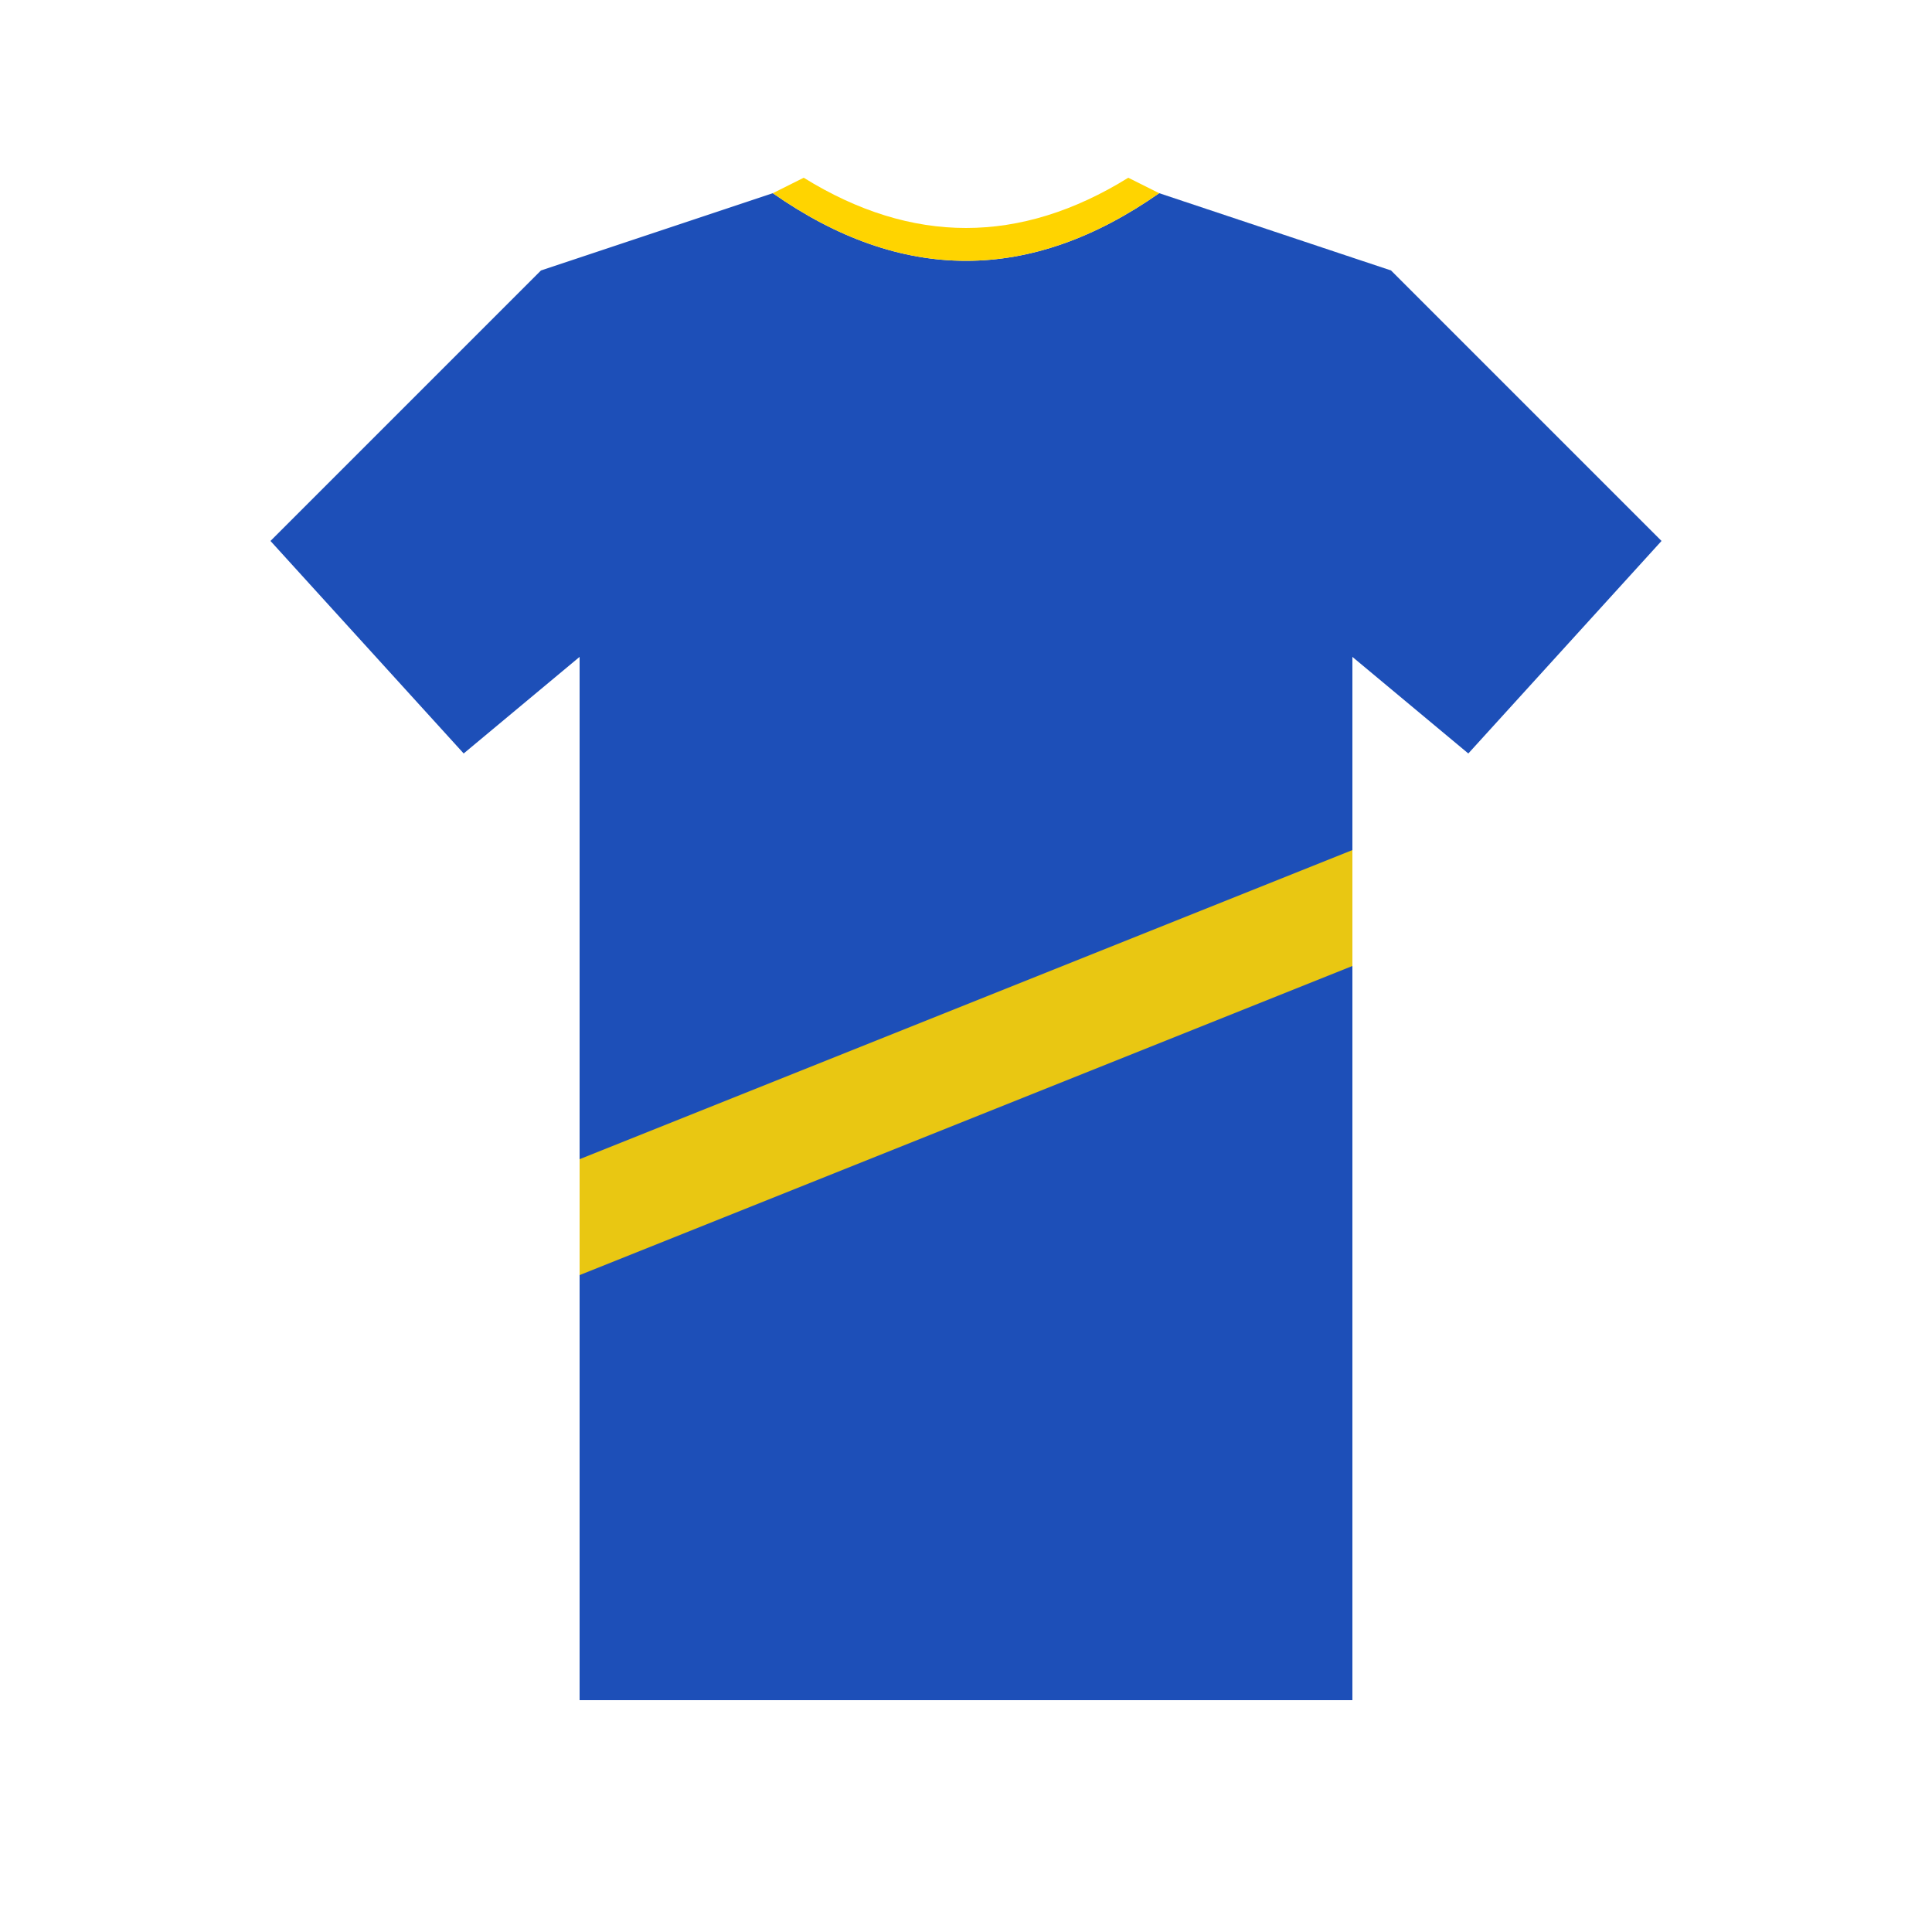
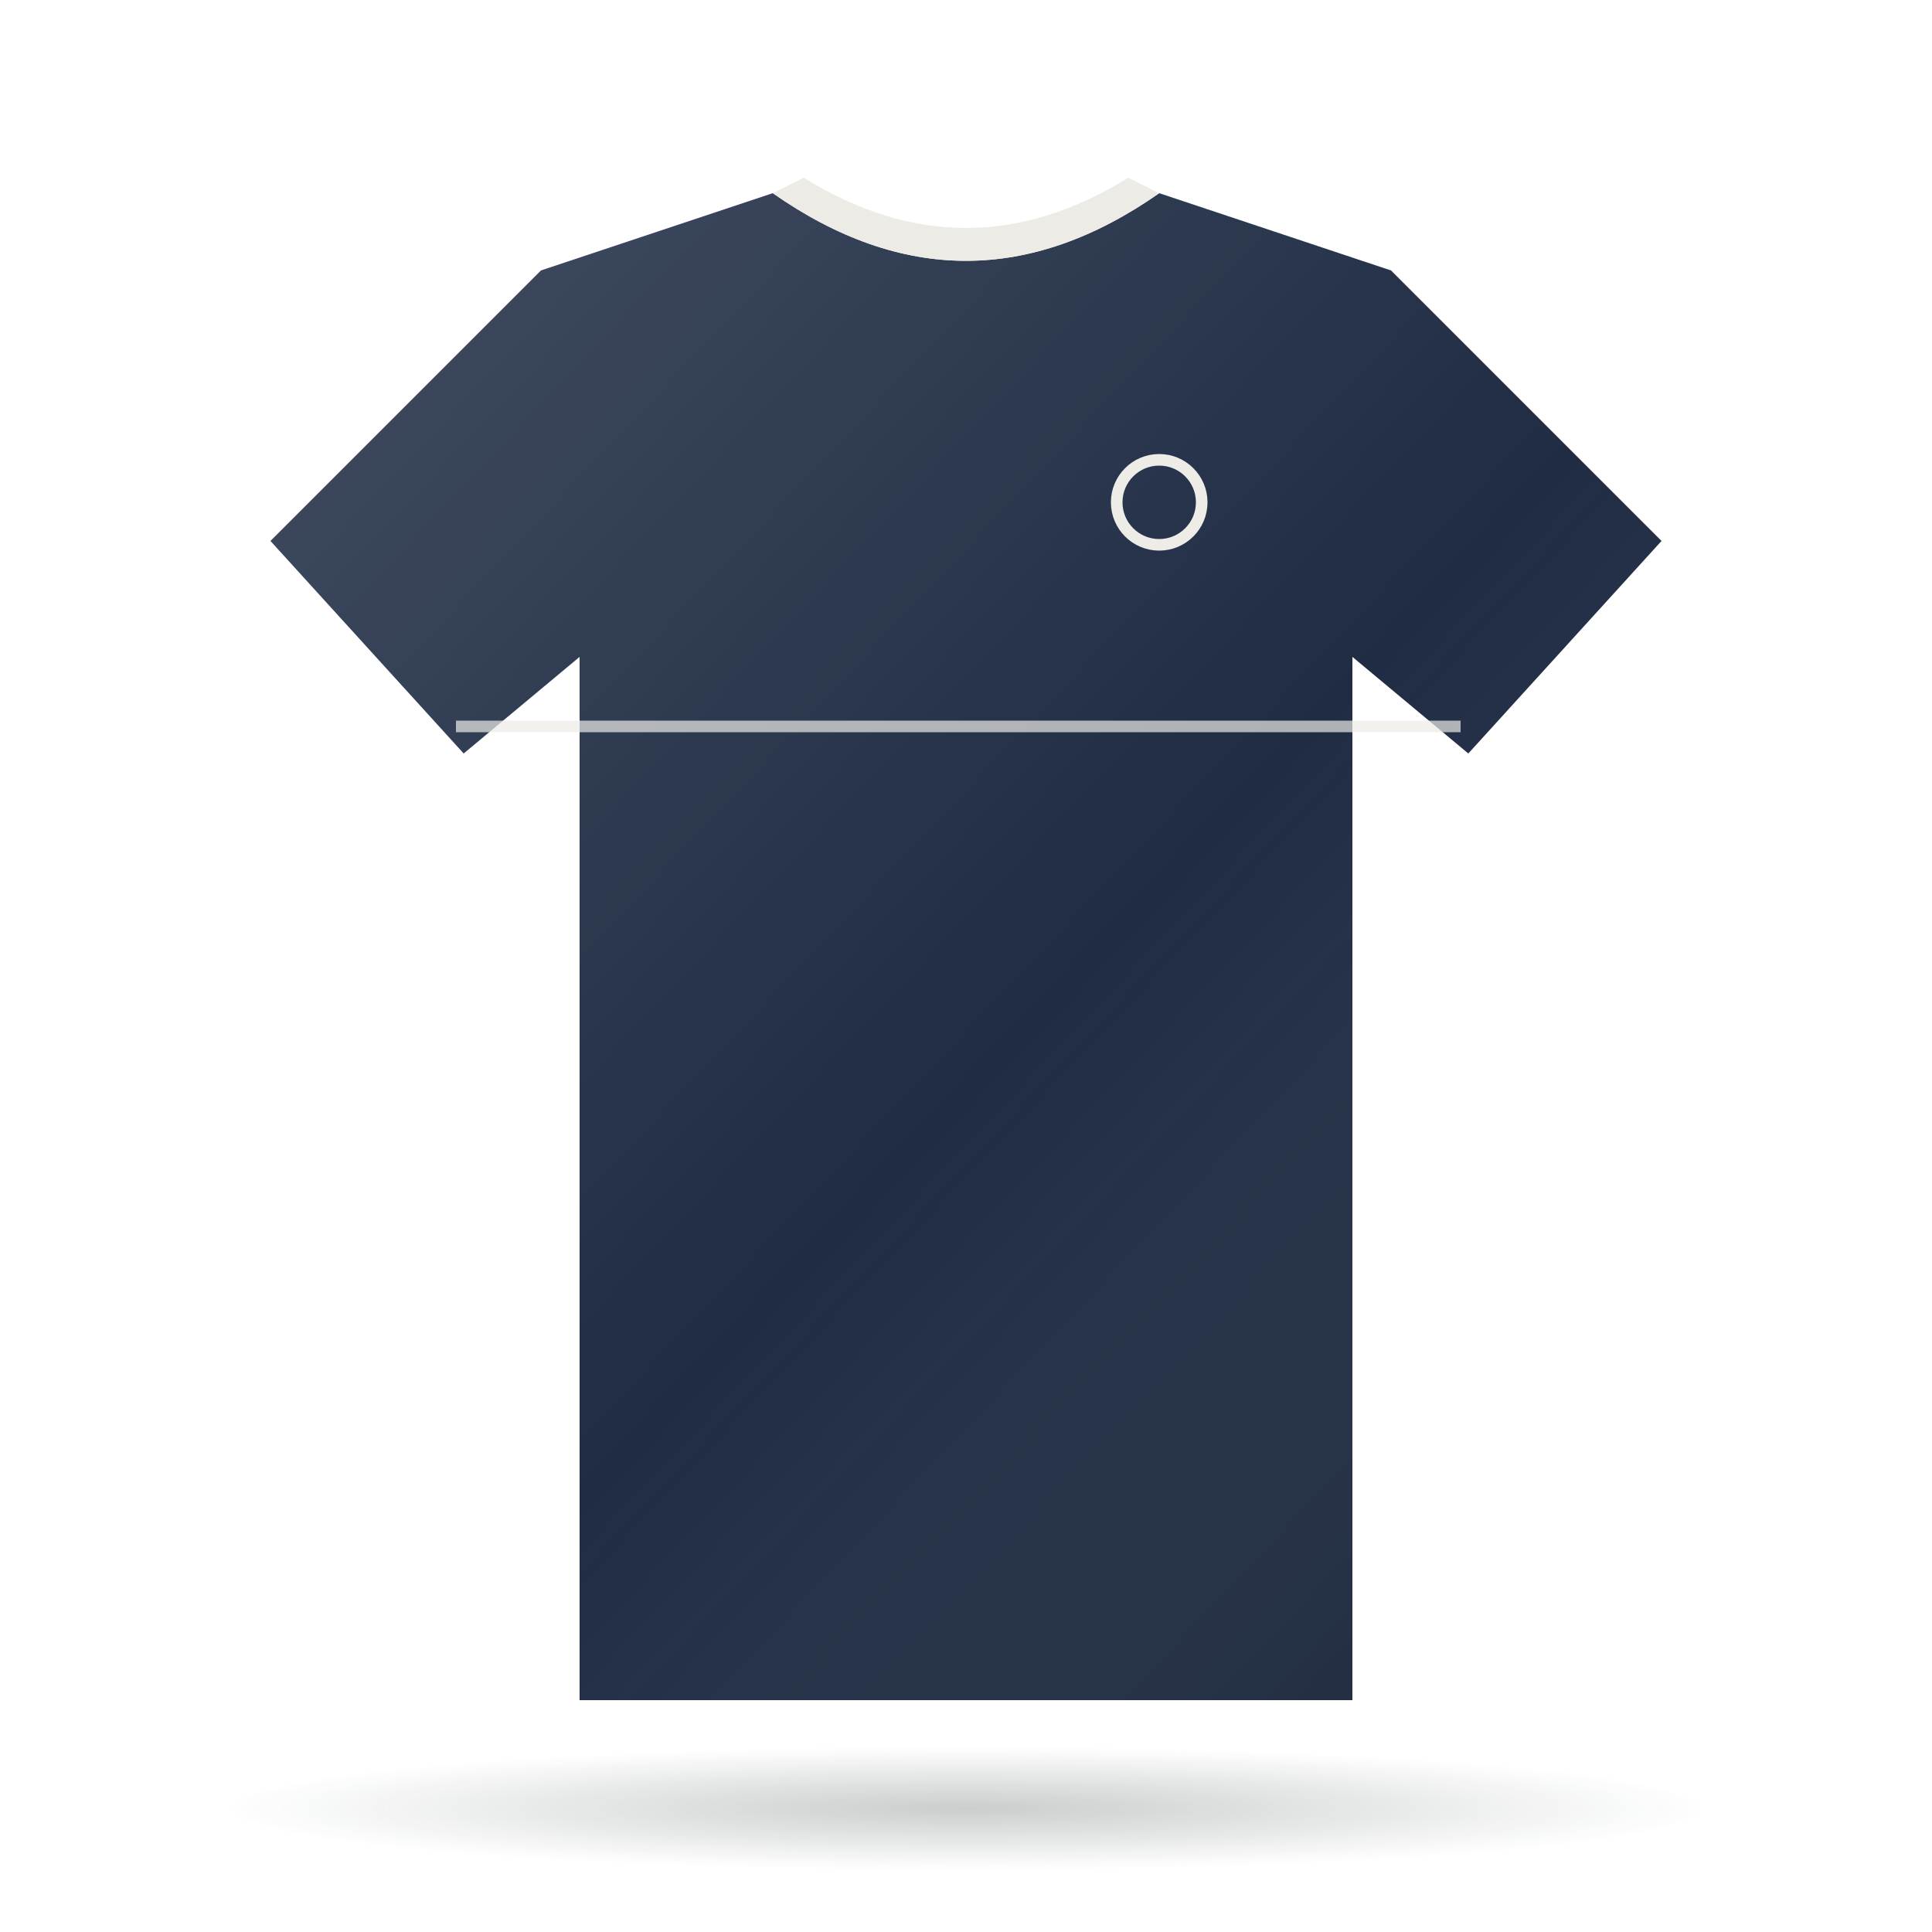
<svg xmlns="http://www.w3.org/2000/svg" viewBox="0 0 500 500">
-   <path d="M140 70 L200 50 Q250 85 300 50 L360 70 L430 140 L380 195 L350 170 L350 440 L150 440 L150 170 L120 195 L70 140 Z" fill="#1d4fb8" />
-   <path d="M200 50 Q250 85 300 50 L292 46 Q250 72 208 46 Z" fill="#ffd400" />
-   <path d="M150 300 L350 220 L350 250 L150 330 Z" fill="#ffd400" opacity=".9" />
+   <defs>
+     <linearGradient id="light" x1="0" y1="0" x2="1" y2="1">
+       <stop offset="0" stop-color="#fff" stop-opacity=".16" />
+       <stop offset=".55" stop-color="#fff" stop-opacity="0" />
+       <stop offset="1" stop-color="#000" stop-opacity=".18" />
+     </linearGradient>
+     <radialGradient id="floor">
+       <stop offset="0" stop-color="#0e1f1a" stop-opacity=".22" />
+       <stop offset="1" stop-color="#0e1f1a" stop-opacity="0" />
+     </radialGradient>
+   </defs>
+   <ellipse cx="250" cy="468" rx="190" ry="16" fill="url(#floor)" />
+   <path d="M140 70 L200 50 Q250 85 300 50 L360 70 L430 140 L380 195 L350 170 L350 440 L150 440 L150 170 L120 195 L70 140 Z" fill="#1f2c44" />
+   <path d="M200 50 Q250 85 300 50 L292 46 Q250 72 208 46 Z" fill="#ecebe5" />
+   <path d="M118 188 L378 188" stroke="#ecebe5" stroke-width="3" opacity=".7" />
+   <circle cx="300" cy="130" r="11" fill="none" stroke="#ecebe5" stroke-width="3" />
+   <path d="M140 70 L200 50 Q250 85 300 50 L360 70 L430 140 L380 195 L350 170 L350 440 L150 440 L150 170 L120 195 L70 140 Z" fill="url(#light)" />
</svg>
